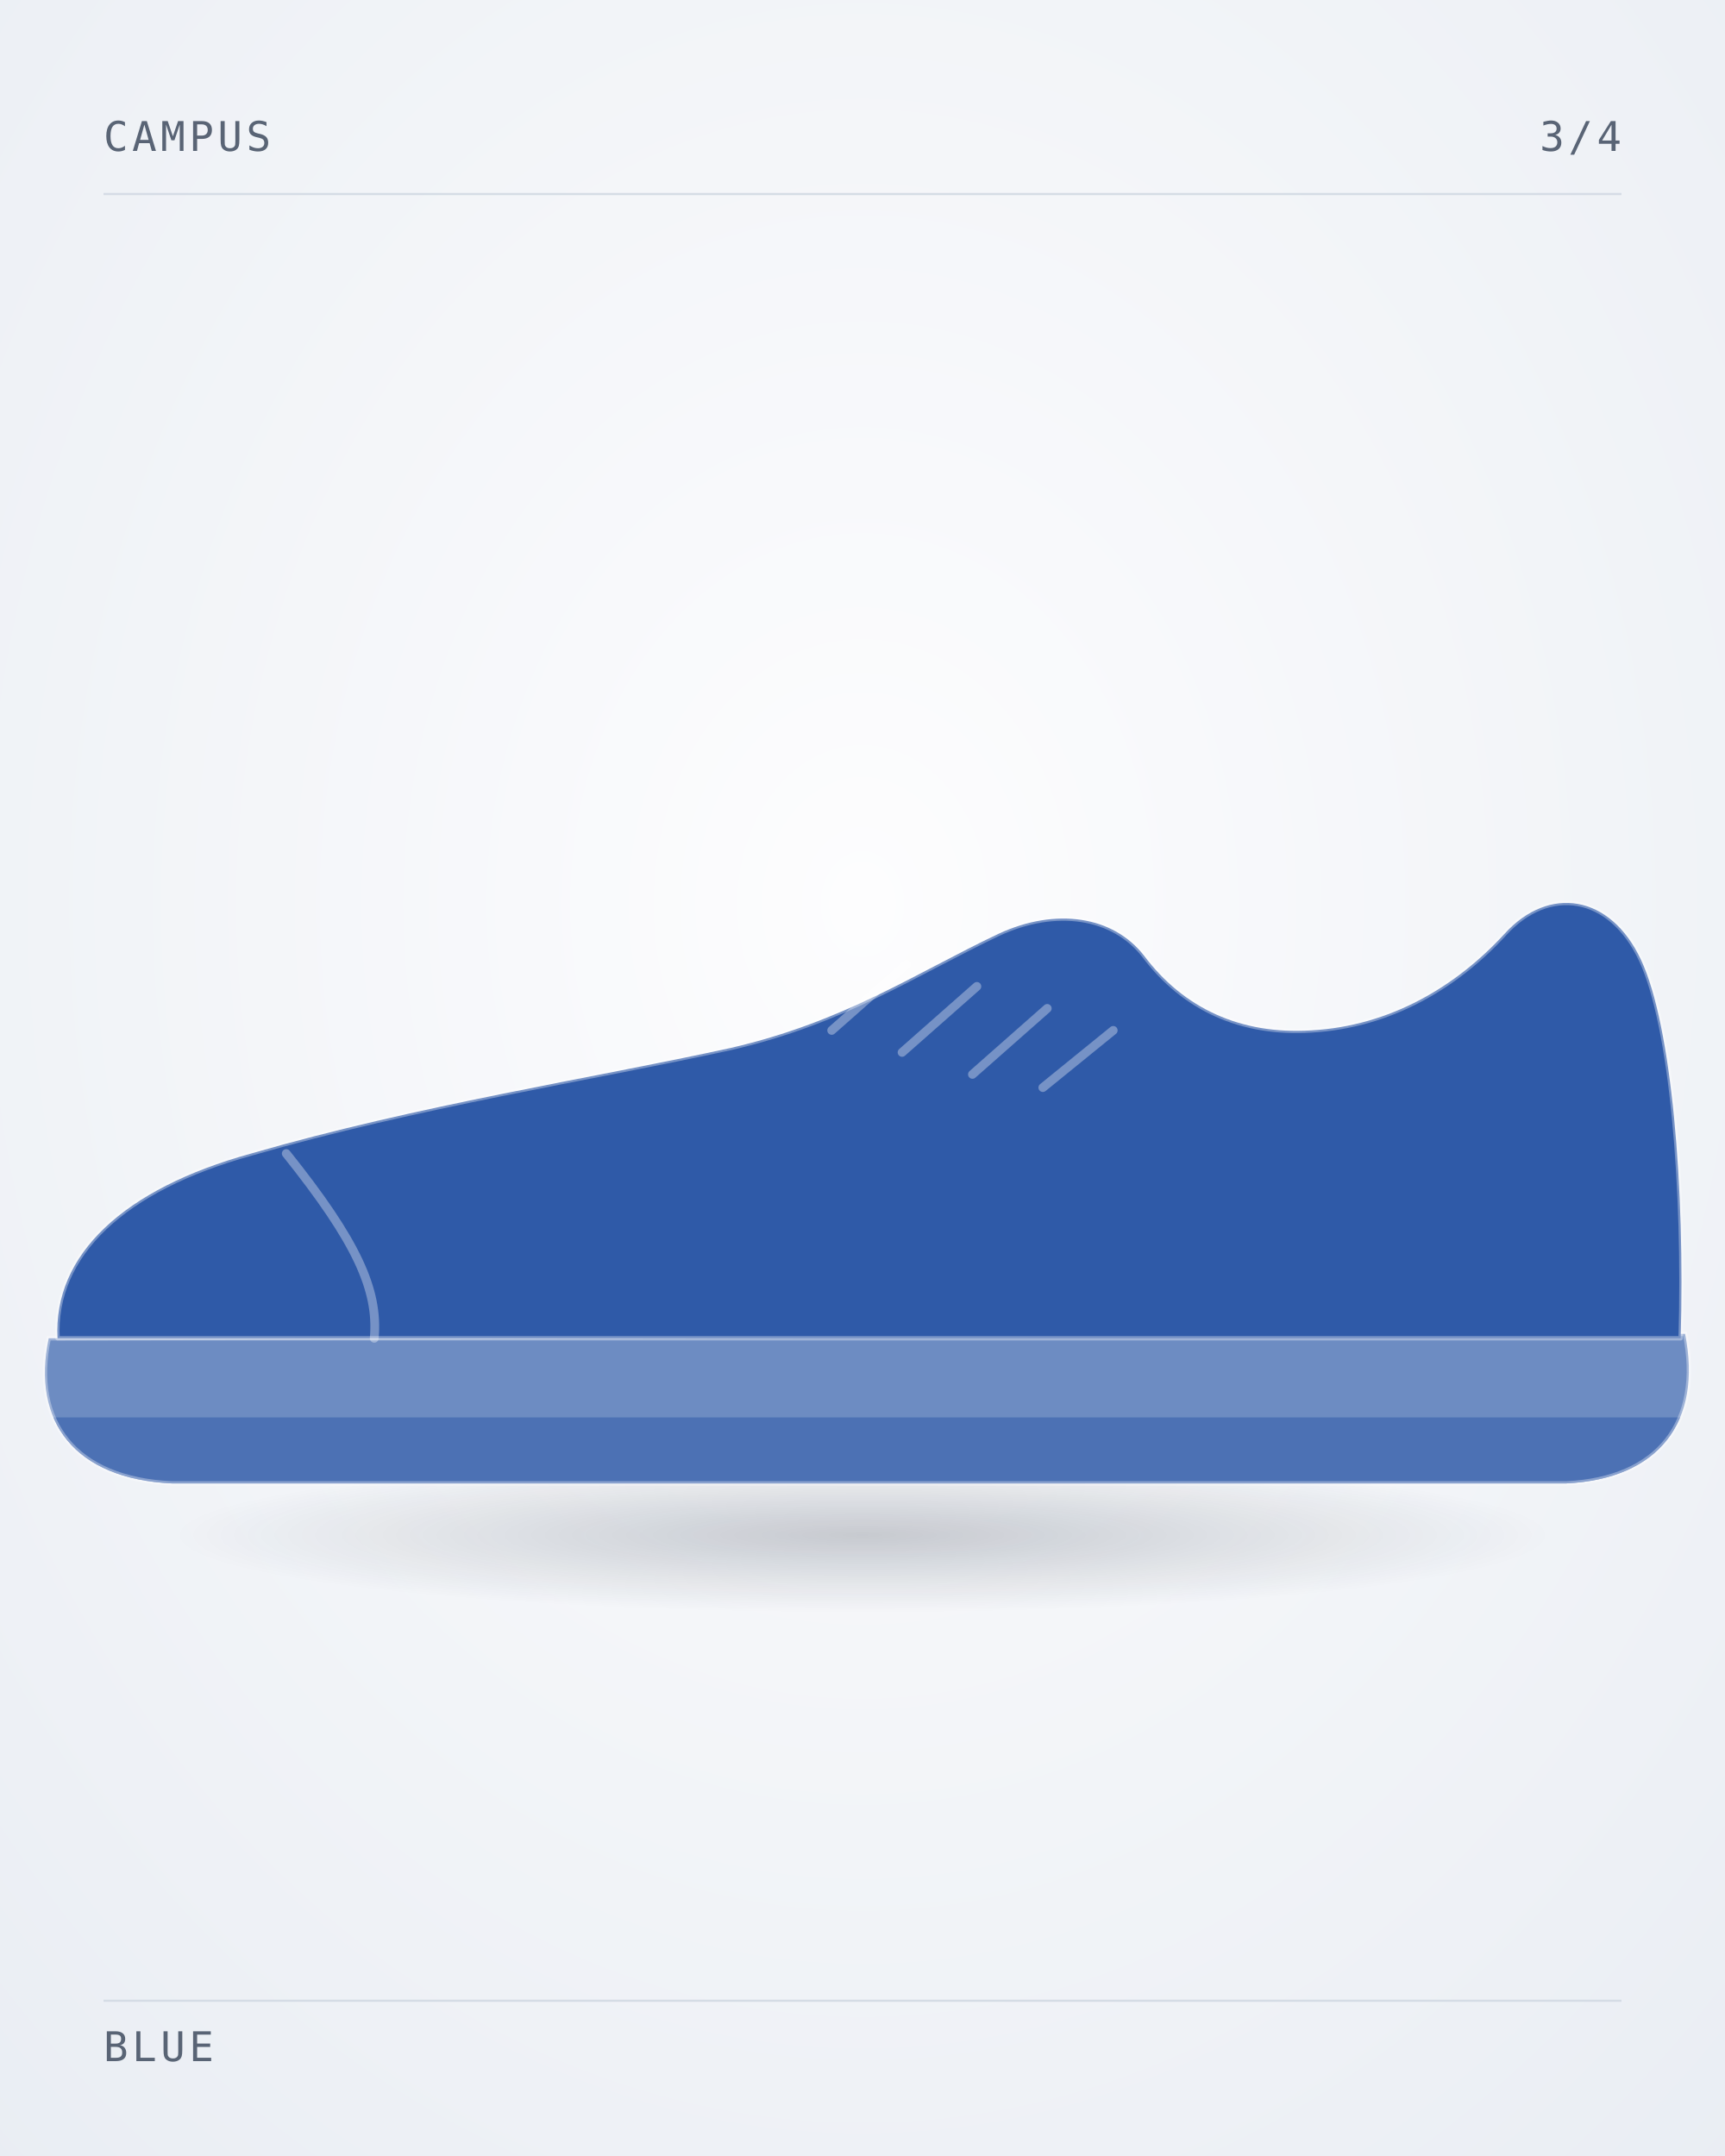
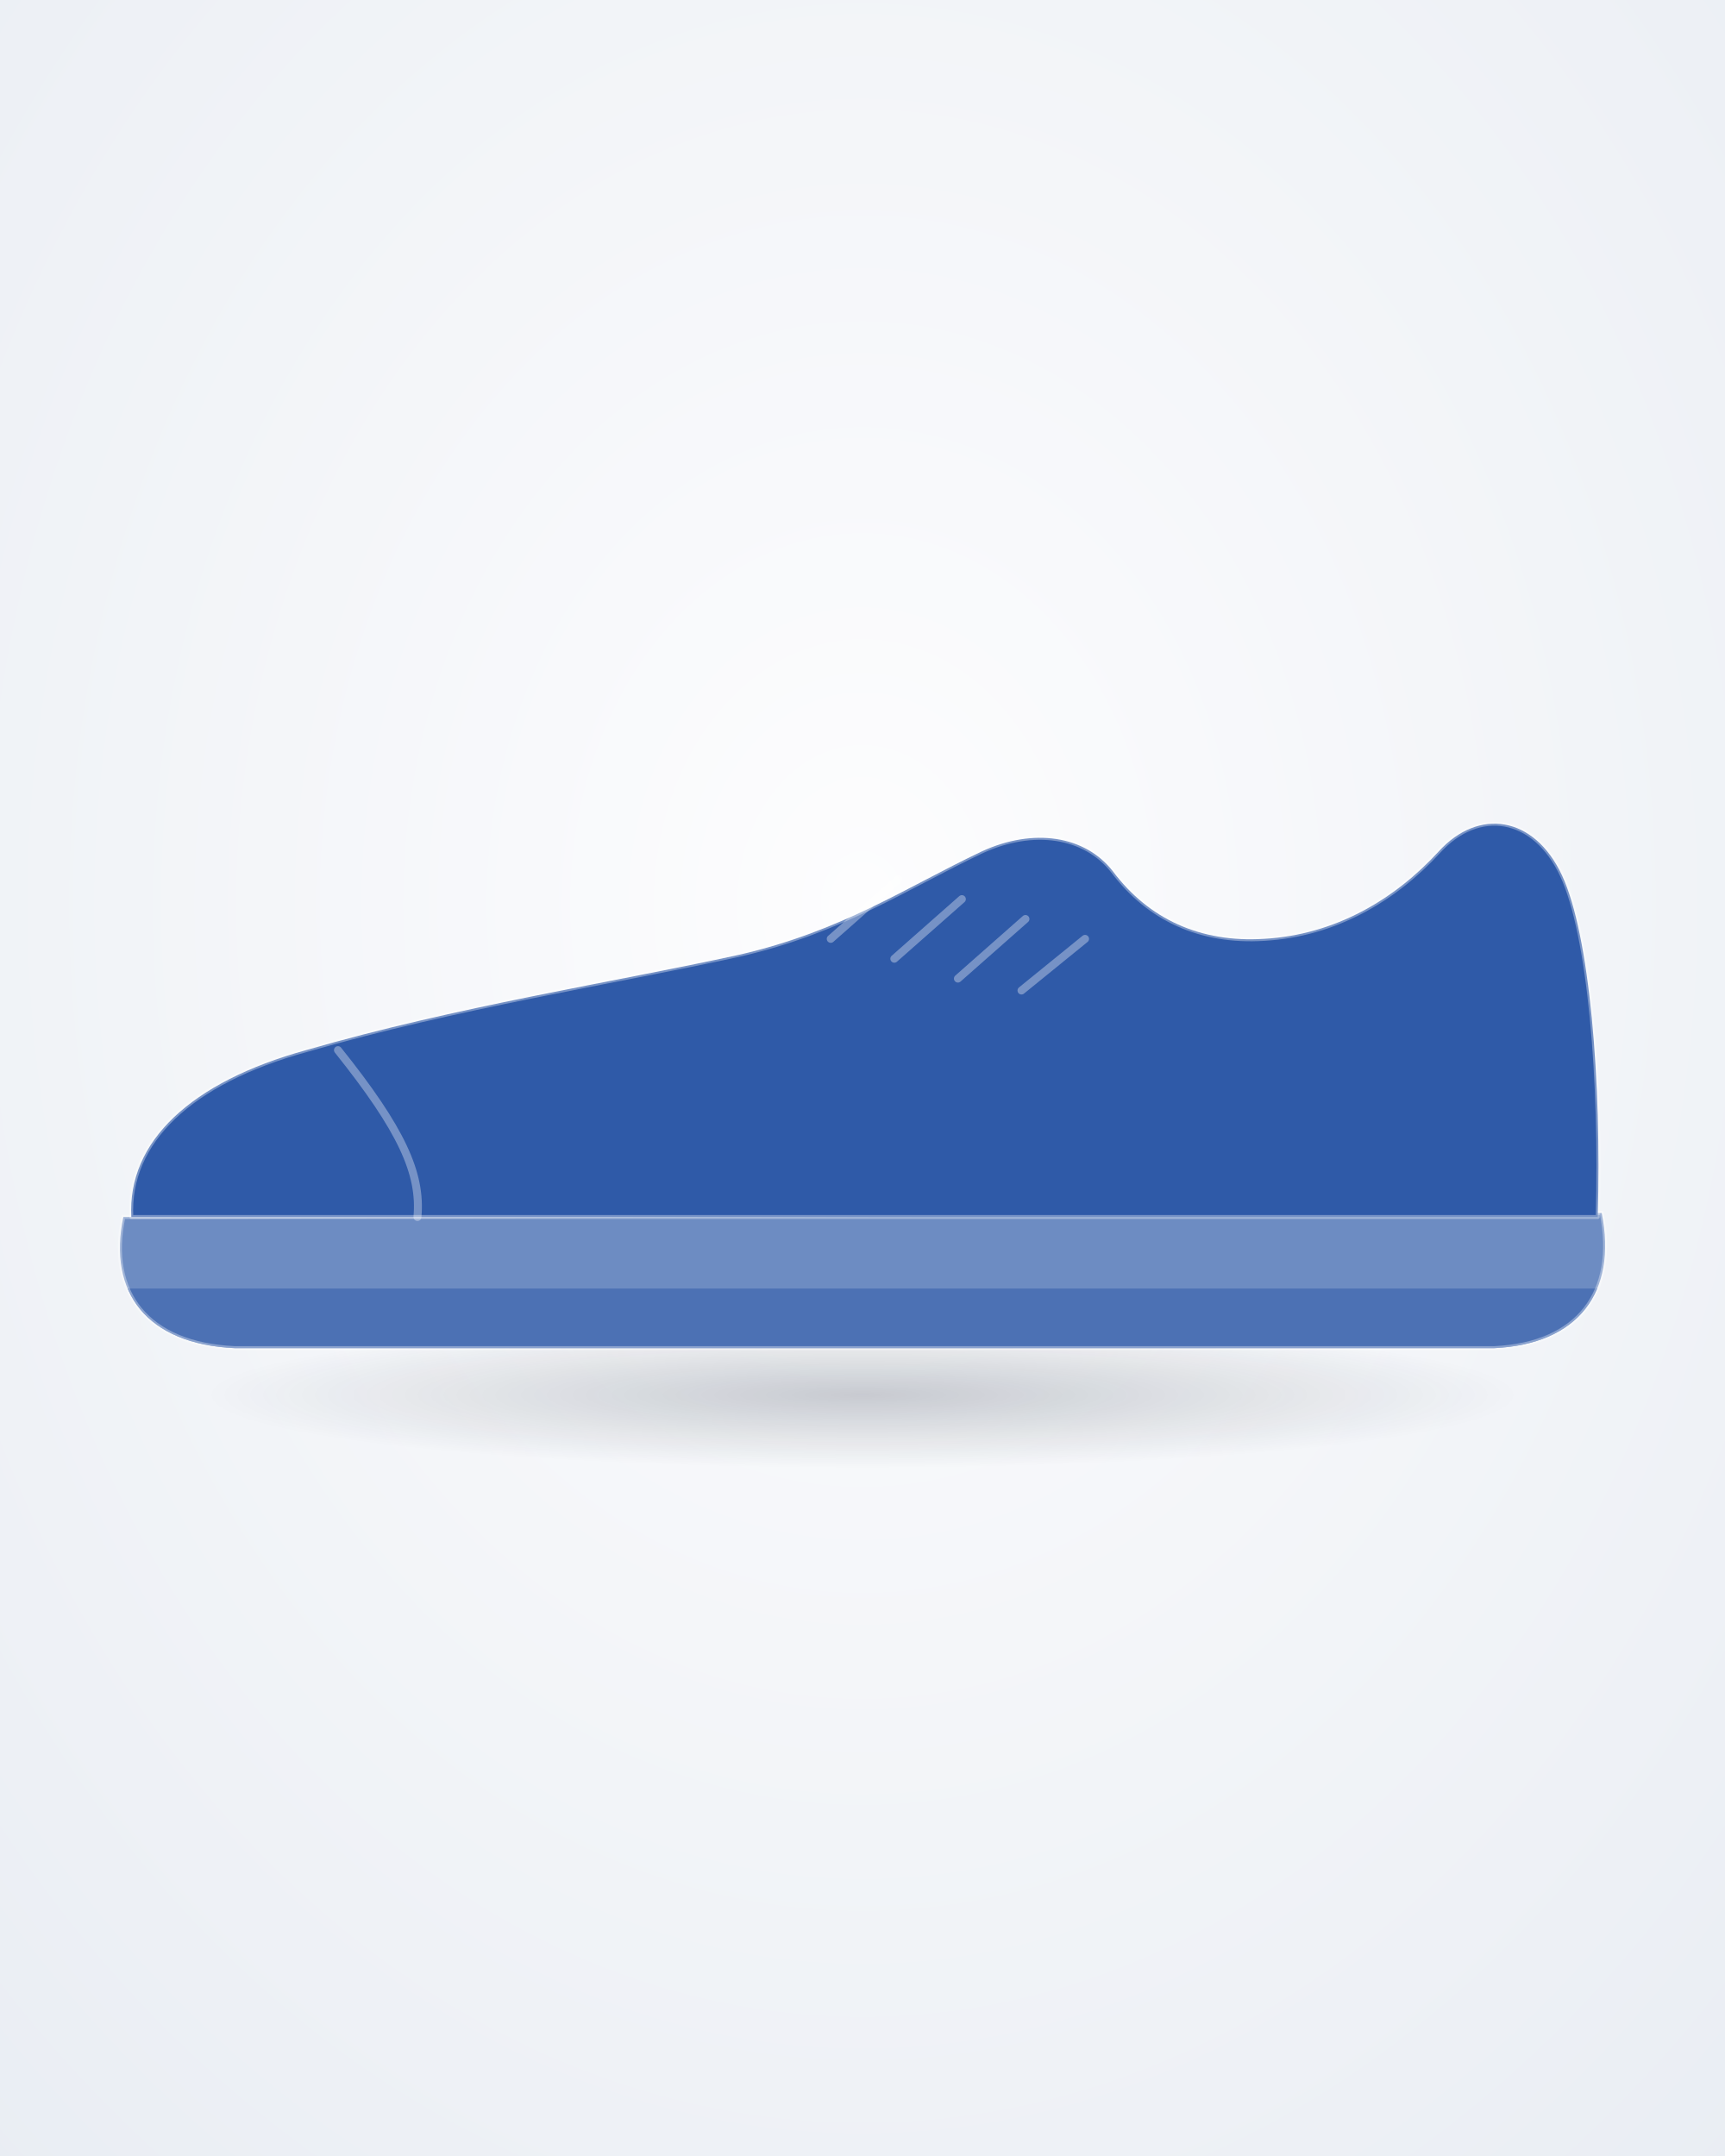
<svg xmlns="http://www.w3.org/2000/svg" viewBox="0 0 800 1000" width="800" height="1000" role="img">
  <defs>
    <radialGradient id="bg" cx="0.5" cy="0.42" r="0.78">
      <stop offset="0" stop-color="#fdfdfe" />
      <stop offset="1" stop-color="#e9edf3" />
    </radialGradient>
    <radialGradient id="contact" cx="0.5" cy="0.5" r="0.5">
      <stop offset="0" stop-color="#0a1526" stop-opacity="0.20" />
      <stop offset="1" stop-color="#0a1526" stop-opacity="0" />
    </radialGradient>
  </defs>
  <rect width="800" height="1000" fill="url(#bg)" />
-   <ellipse cx="400" cy="712" rx="322" ry="36" fill="url(#contact)" />
-   <g transform="translate(12.4 380.0) scale(1.02)">
+   <ellipse cx="400" cy="647" rx="304" ry="34" fill="url(#contact)" />
+   <g transform="translate(48.0 347.0) scale(0.9215)">
    <defs>
      <clipPath id="sole-campuskidssneaker">
        <path d="M10 236 L754 234 C762 274 742 300 700 302 L66 302 C22 300 2 274 10 236 Z" />
      </clipPath>
    </defs>
    <path d="M10 236 L754 234 C762 274 742 300 700 302 L66 302 C22 300 2 274 10 236 Z" fill="#6d8cc2" />
    <rect x="-40" y="272" width="840" height="80" fill="#4c71b4" clip-path="url(#sole-campuskidssneaker)" />
    <path d="M10 236 L754 234 C762 274 742 300 700 302 L66 302 C22 300 2 274 10 236 Z" fill="none" stroke="rgba(255,255,255,0.34)" stroke-width="2" />
    <path d="M14 236 C12 198 44 168 102 152 C178 130 256 118 320 104 C372 92 404 70 442 52 C468 40 494 44 508 62 C526 86 552 98 584 96 C620 94 650 76 672 52 C692 30 720 34 734 64 C748 94 754 168 752 236 Z" fill="#2f5aa8" stroke="rgba(255,255,255,0.34)" stroke-width="2" stroke-linejoin="round" />
    <path d="M366 96 L400 66 M398 106 L432 76 M430 116 L464 86 M462 122 L494 96 M118 152 C150 192 160 214 158 236" fill="none" stroke="rgba(255,255,255,0.34)" stroke-width="4" stroke-linecap="round" />
  </g>
-   <g font-family="ui-monospace, SFMono-Regular, Menlo, monospace" font-size="19" letter-spacing="1.8" fill="#596475">
-     <text x="48" y="70">CAMPUS</text>
-     <text x="752" y="70" text-anchor="end">3/4</text>
-     <text x="48" y="956">BLUE</text>
-   </g>
-   <line x1="48" y1="90" x2="752" y2="90" stroke="#d5dce5" stroke-width="1" />
-   <line x1="48" y1="928" x2="752" y2="928" stroke="#d5dce5" stroke-width="1" />
</svg>
